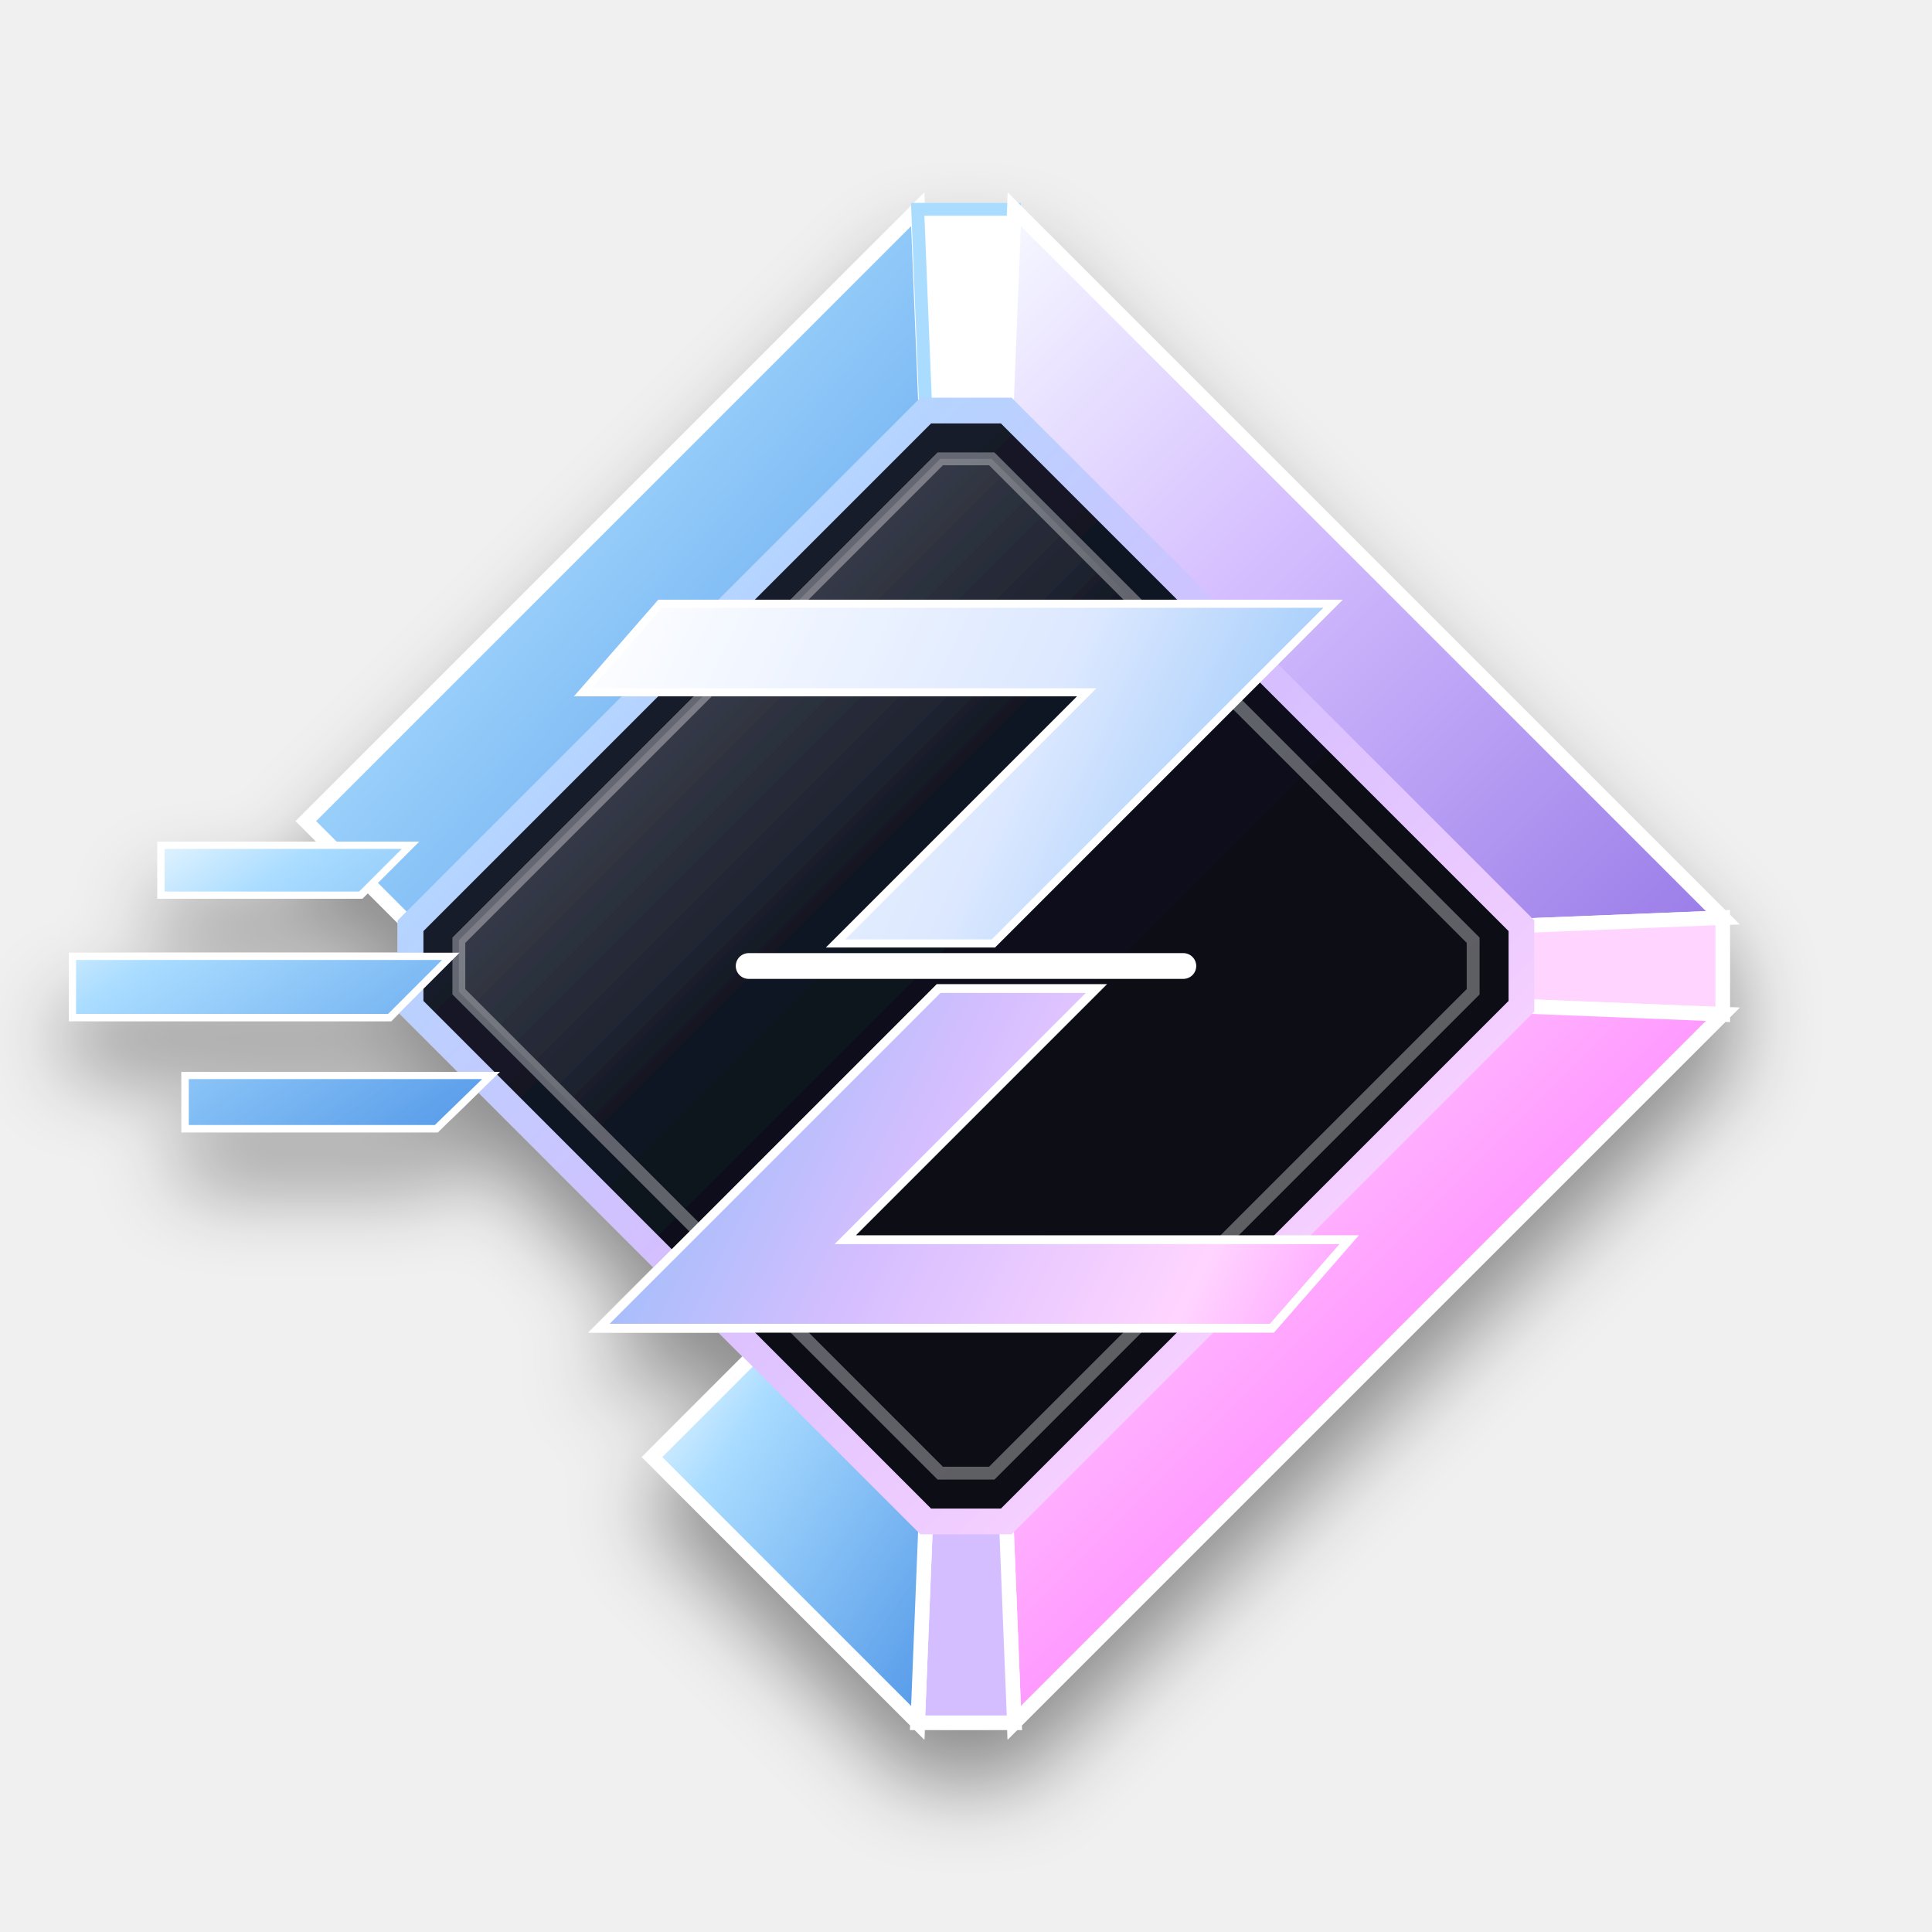
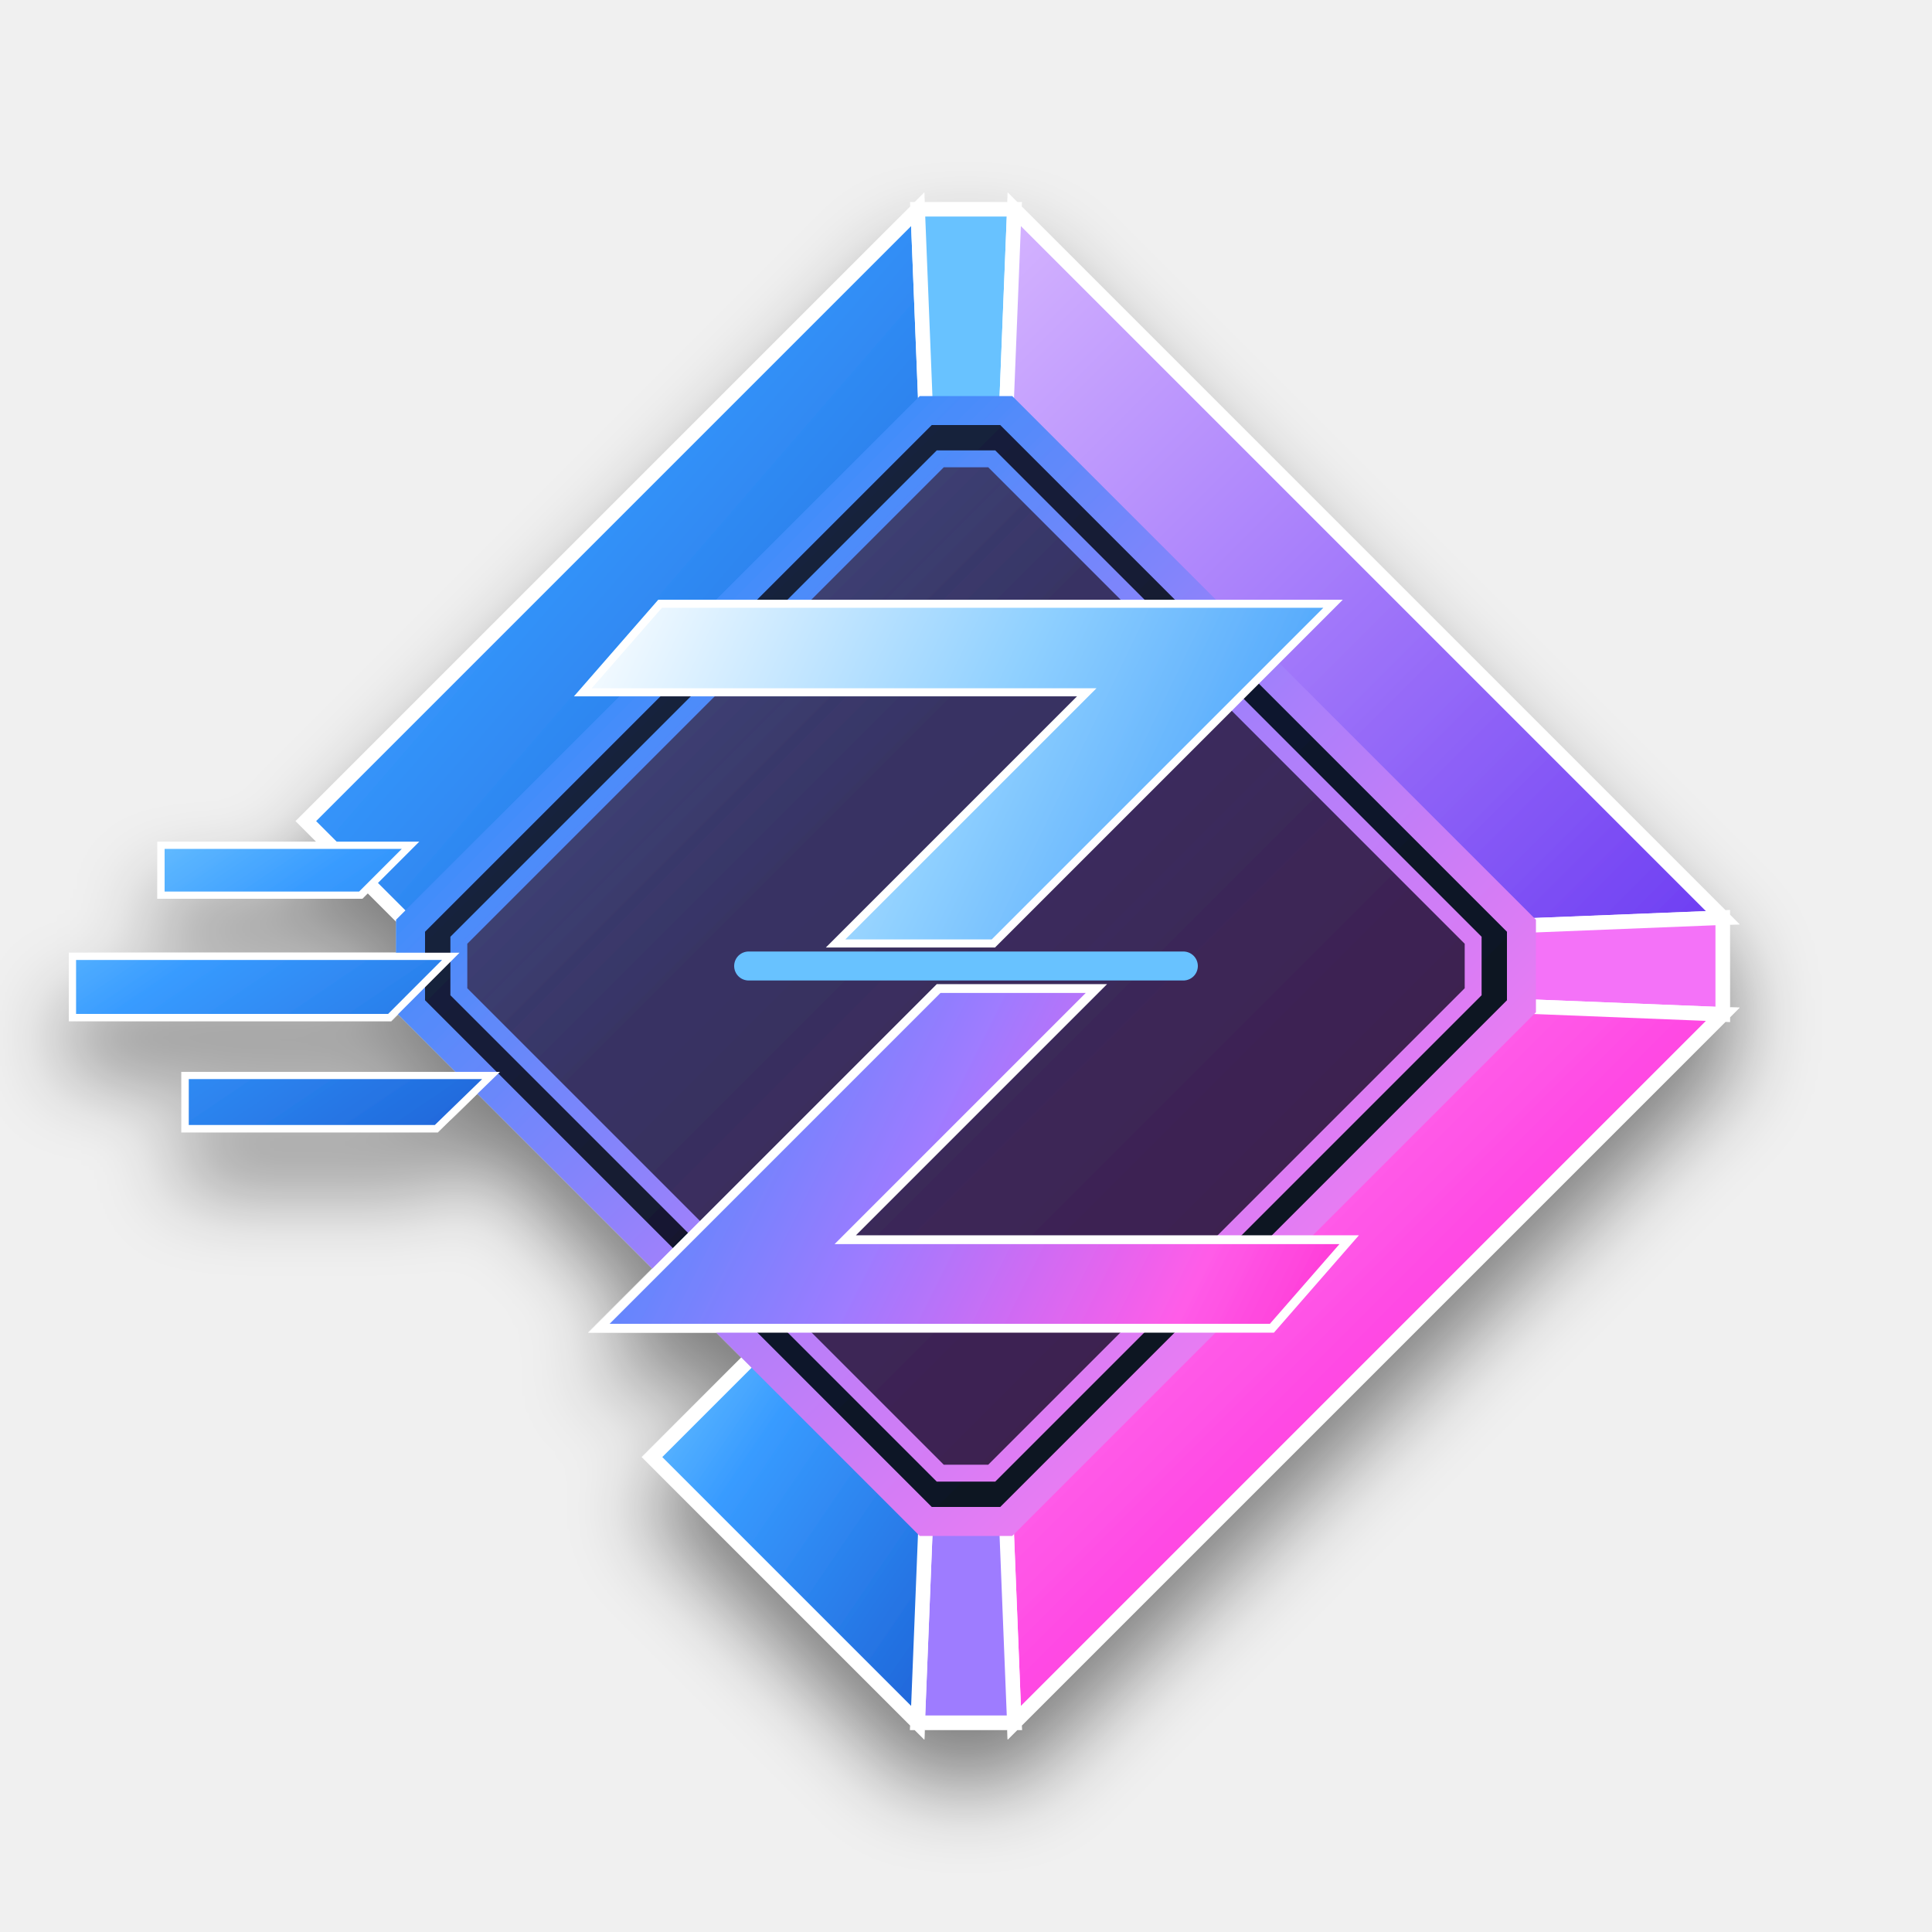
<svg xmlns="http://www.w3.org/2000/svg" viewBox="0 0 120 120" width="512" height="512" fill="none">
  <defs>
    <filter id="gemShadow" x="-20%" y="-20%" width="140%" height="140%">
-       <feDropShadow dx="0" dy="3.2" stdDeviation="2.6" flood-color="#06070B" flood-opacity="0.42" />
+       <feDropShadow dx="0" dy="3.2" stdDeviation="2.6" flood-color="#06070B" flood-opacity="0.48" />
    </filter>
    <linearGradient id="cRim" x1="14" y1="14" x2="106" y2="106" gradientUnits="userSpaceOnUse">
-       <stop offset="0%" stop-color="#FFFFFF" />
-       <stop offset="22%" stop-color="#A9DCFF" />
-       <stop offset="50%" stop-color="#D5BEFF" />
-       <stop offset="78%" stop-color="#FFD5FF" />
-       <stop offset="100%" stop-color="#81BDF8" />
+       <stop offset="0%" stop-color="#68C2FF" />
+       <stop offset="25%" stop-color="#2E90FA" />
+       <stop offset="52%" stop-color="#A87FFB" />
+       <stop offset="78%" stop-color="#FF7AF0" />
+       <stop offset="100%" stop-color="#FF38DC" />
    </linearGradient>
    <linearGradient id="cF1" x1="0" y1="0" x2="1" y2="1">
-       <stop offset="0%" stop-color="#FFFFFF" />
-       <stop offset="30%" stop-color="#A9DCFF" />
-       <stop offset="100%" stop-color="#5398E8" />
+       <stop offset="0%" stop-color="#74C8FF" />
+       <stop offset="35%" stop-color="#389BFF" />
+       <stop offset="100%" stop-color="#1D64D8" />
    </linearGradient>
    <linearGradient id="cF2" x1="0" y1="0" x2="1" y2="1">
-       <stop offset="0%" stop-color="#F6F9FF" />
-       <stop offset="42%" stop-color="#D5BEFF" />
-       <stop offset="100%" stop-color="#9A7CE8" />
+       <stop offset="0%" stop-color="#D5B4FF" />
+       <stop offset="45%" stop-color="#A87FFB" />
+       <stop offset="100%" stop-color="#6D3DF2" />
    </linearGradient>
    <linearGradient id="cF3" x1="0" y1="0" x2="1" y2="1">
-       <stop offset="0%" stop-color="#FFE6FF" />
-       <stop offset="50%" stop-color="#FF9AFF" />
-       <stop offset="100%" stop-color="#C85FC8" />
+       <stop offset="0%" stop-color="#FF94F6" />
+       <stop offset="50%" stop-color="#FF47E3" />
+       <stop offset="100%" stop-color="#B818B8" />
    </linearGradient>
    <linearGradient id="cBody" x1="25" y1="25" x2="95" y2="95" gradientUnits="userSpaceOnUse">
-       <stop offset="0%" stop-color="#1E2538" />
-       <stop offset="52%" stop-color="#0C101B" />
-       <stop offset="100%" stop-color="#06070B" />
+       <stop offset="0%" stop-color="#1B2848" />
+       <stop offset="52%" stop-color="#11182E" />
+       <stop offset="100%" stop-color="#080C18" />
    </linearGradient>
    <linearGradient id="cSheen" x1="20" y1="15" x2="90" y2="85" gradientUnits="userSpaceOnUse">
-       <stop offset="0%" stop-color="#FFFFFF" stop-opacity="0.42" />
-       <stop offset="48%" stop-color="#FFFFFF" stop-opacity="0.06" />
-       <stop offset="52%" stop-color="#FFFFFF" stop-opacity="0" />
+       <stop offset="0%" stop-color="#68C2FF" stop-opacity="0.46" />
+       <stop offset="48%" stop-color="#A87FFB" stop-opacity="0.24" />
+       <stop offset="100%" stop-color="#FF38DC" stop-opacity="0.22" />
    </linearGradient>
    <linearGradient id="cWingTop" x1="36" y1="37" x2="84" y2="60" gradientUnits="userSpaceOnUse">
      <stop offset="0%" stop-color="#FFFFFF" />
-       <stop offset="55%" stop-color="#DCE8FF" />
-       <stop offset="100%" stop-color="#81BDF8" />
+       <stop offset="50%" stop-color="#8FD0FF" />
+       <stop offset="100%" stop-color="#2E90FA" />
    </linearGradient>
    <linearGradient id="cWingBot" x1="36" y1="60" x2="84" y2="84" gradientUnits="userSpaceOnUse">
-       <stop offset="0%" stop-color="#81BDF8" />
-       <stop offset="45%" stop-color="#D5BEFF" />
-       <stop offset="80%" stop-color="#FFD5FF" />
-       <stop offset="100%" stop-color="#FF9AFF" />
+       <stop offset="0%" stop-color="#2E90FA" />
+       <stop offset="45%" stop-color="#9E7BFF" />
+       <stop offset="80%" stop-color="#FF5CE8" />
+       <stop offset="100%" stop-color="#FF2ED1" />
    </linearGradient>
  </defs>
  <g filter="url(#gemShadow)">
    <polygon points="19,51 57,13 57.5,25.5 25.5,57.5" fill="url(#cF1)" stroke="#FFFFFF" stroke-width="0.9" />
-     <polygon points="57,13 63,13 62.5,25.5 57.5,25.5" fill="#FFFFFF" stroke="#A9DCFF" stroke-width="0.8" />
+     <polygon points="57,13 63,13 62.5,25.5 57.5,25.5" fill="#68C2FF" stroke="#FFFFFF" stroke-width="0.9" />
    <polygon points="63,13 107,57 94.5,57.5 62.5,25.5" fill="url(#cF2)" stroke="#FFFFFF" stroke-width="0.9" />
-     <polygon points="107,57 107,63 94.5,62.5 94.5,57.5" fill="#FFD5FF" stroke="#FFFFFF" stroke-width="0.9" />
+     <polygon points="107,57 107,63 94.5,62.5 94.5,57.5" fill="#F472F8" stroke="#FFFFFF" stroke-width="0.9" />
    <polygon points="107,63 63,107 62.5,94.5 94.5,62.5" fill="url(#cF3)" stroke="#FFFFFF" stroke-width="0.9" />
-     <polygon points="63,107 57,107 57.5,94.5 62.5,94.5" fill="#D5BEFF" stroke="#FFFFFF" stroke-width="0.9" />
+     <polygon points="63,107 57,107 57.5,94.5 62.5,94.5" fill="#9E7BFF" stroke="#FFFFFF" stroke-width="0.9" />
    <polygon points="57,107 40.5,90.5 49,82 57.5,94.5" fill="url(#cF1)" stroke="#FFFFFF" stroke-width="0.9" />
-     <polygon points="57.5,25.5 62.5,25.5 94.5,57.5 94.5,62.5 62.5,94.5 57.5,94.5 25.5,62.5 25.5,57.5" fill="url(#cBody)" stroke="url(#cRim)" stroke-width="1.6" />
-     <polygon points="58.4,28.5 61.6,28.5 91.5,58.4 91.5,61.6 61.6,91.5 58.4,91.5 28.5,61.6 28.5,58.4" fill="url(#cSheen)" stroke="rgba(255,255,255,0.34)" stroke-width="0.8" />
+     <polygon points="57.5,25.5 62.5,25.5 94.5,57.5 94.5,62.5 62.5,94.5 57.5,94.5 25.5,62.5 25.5,57.5" fill="url(#cBody)" stroke="url(#cRim)" stroke-width="1.8" />
+     <polygon points="58.4,28.5 61.6,28.5 91.5,58.4 91.5,61.6 61.6,91.5 58.4,91.5 28.5,61.6 28.5,58.4" fill="url(#cSheen)" stroke="url(#cRim)" stroke-width="1.05" />
    <path d="M 10 52.5 H 25.5 L 22.4 55.6 H 10 Z M 4.5 59.4 H 28 L 24.2 63.2 H 4.5 Z M 11.5 66.8 H 30.5 L 27.1 70.1 H 11.5 Z" fill="url(#cF1)" stroke="#FFFFFF" stroke-width="0.45" />
    <path d="M 41 37.5 H 82.8 L 61.7 58.6 H 51.9 L 67.5 43 H 36.2 Z" fill="url(#cWingTop)" stroke="#FFFFFF" stroke-width="0.5" />
    <path d="M 79 82.5 H 37.2 L 58.3 61.4 H 68.1 L 52.5 77 H 83.8 Z" fill="url(#cWingBot)" stroke="#FFFFFF" stroke-width="0.55" />
-     <line x1="46.5" y1="60" x2="73.5" y2="60" stroke="#FFFFFF" stroke-width="1.6" stroke-linecap="round" />
+     <line x1="46.5" y1="60" x2="73.5" y2="60" stroke="#68C2FF" stroke-width="1.8" stroke-linecap="round" />
  </g>
</svg>
